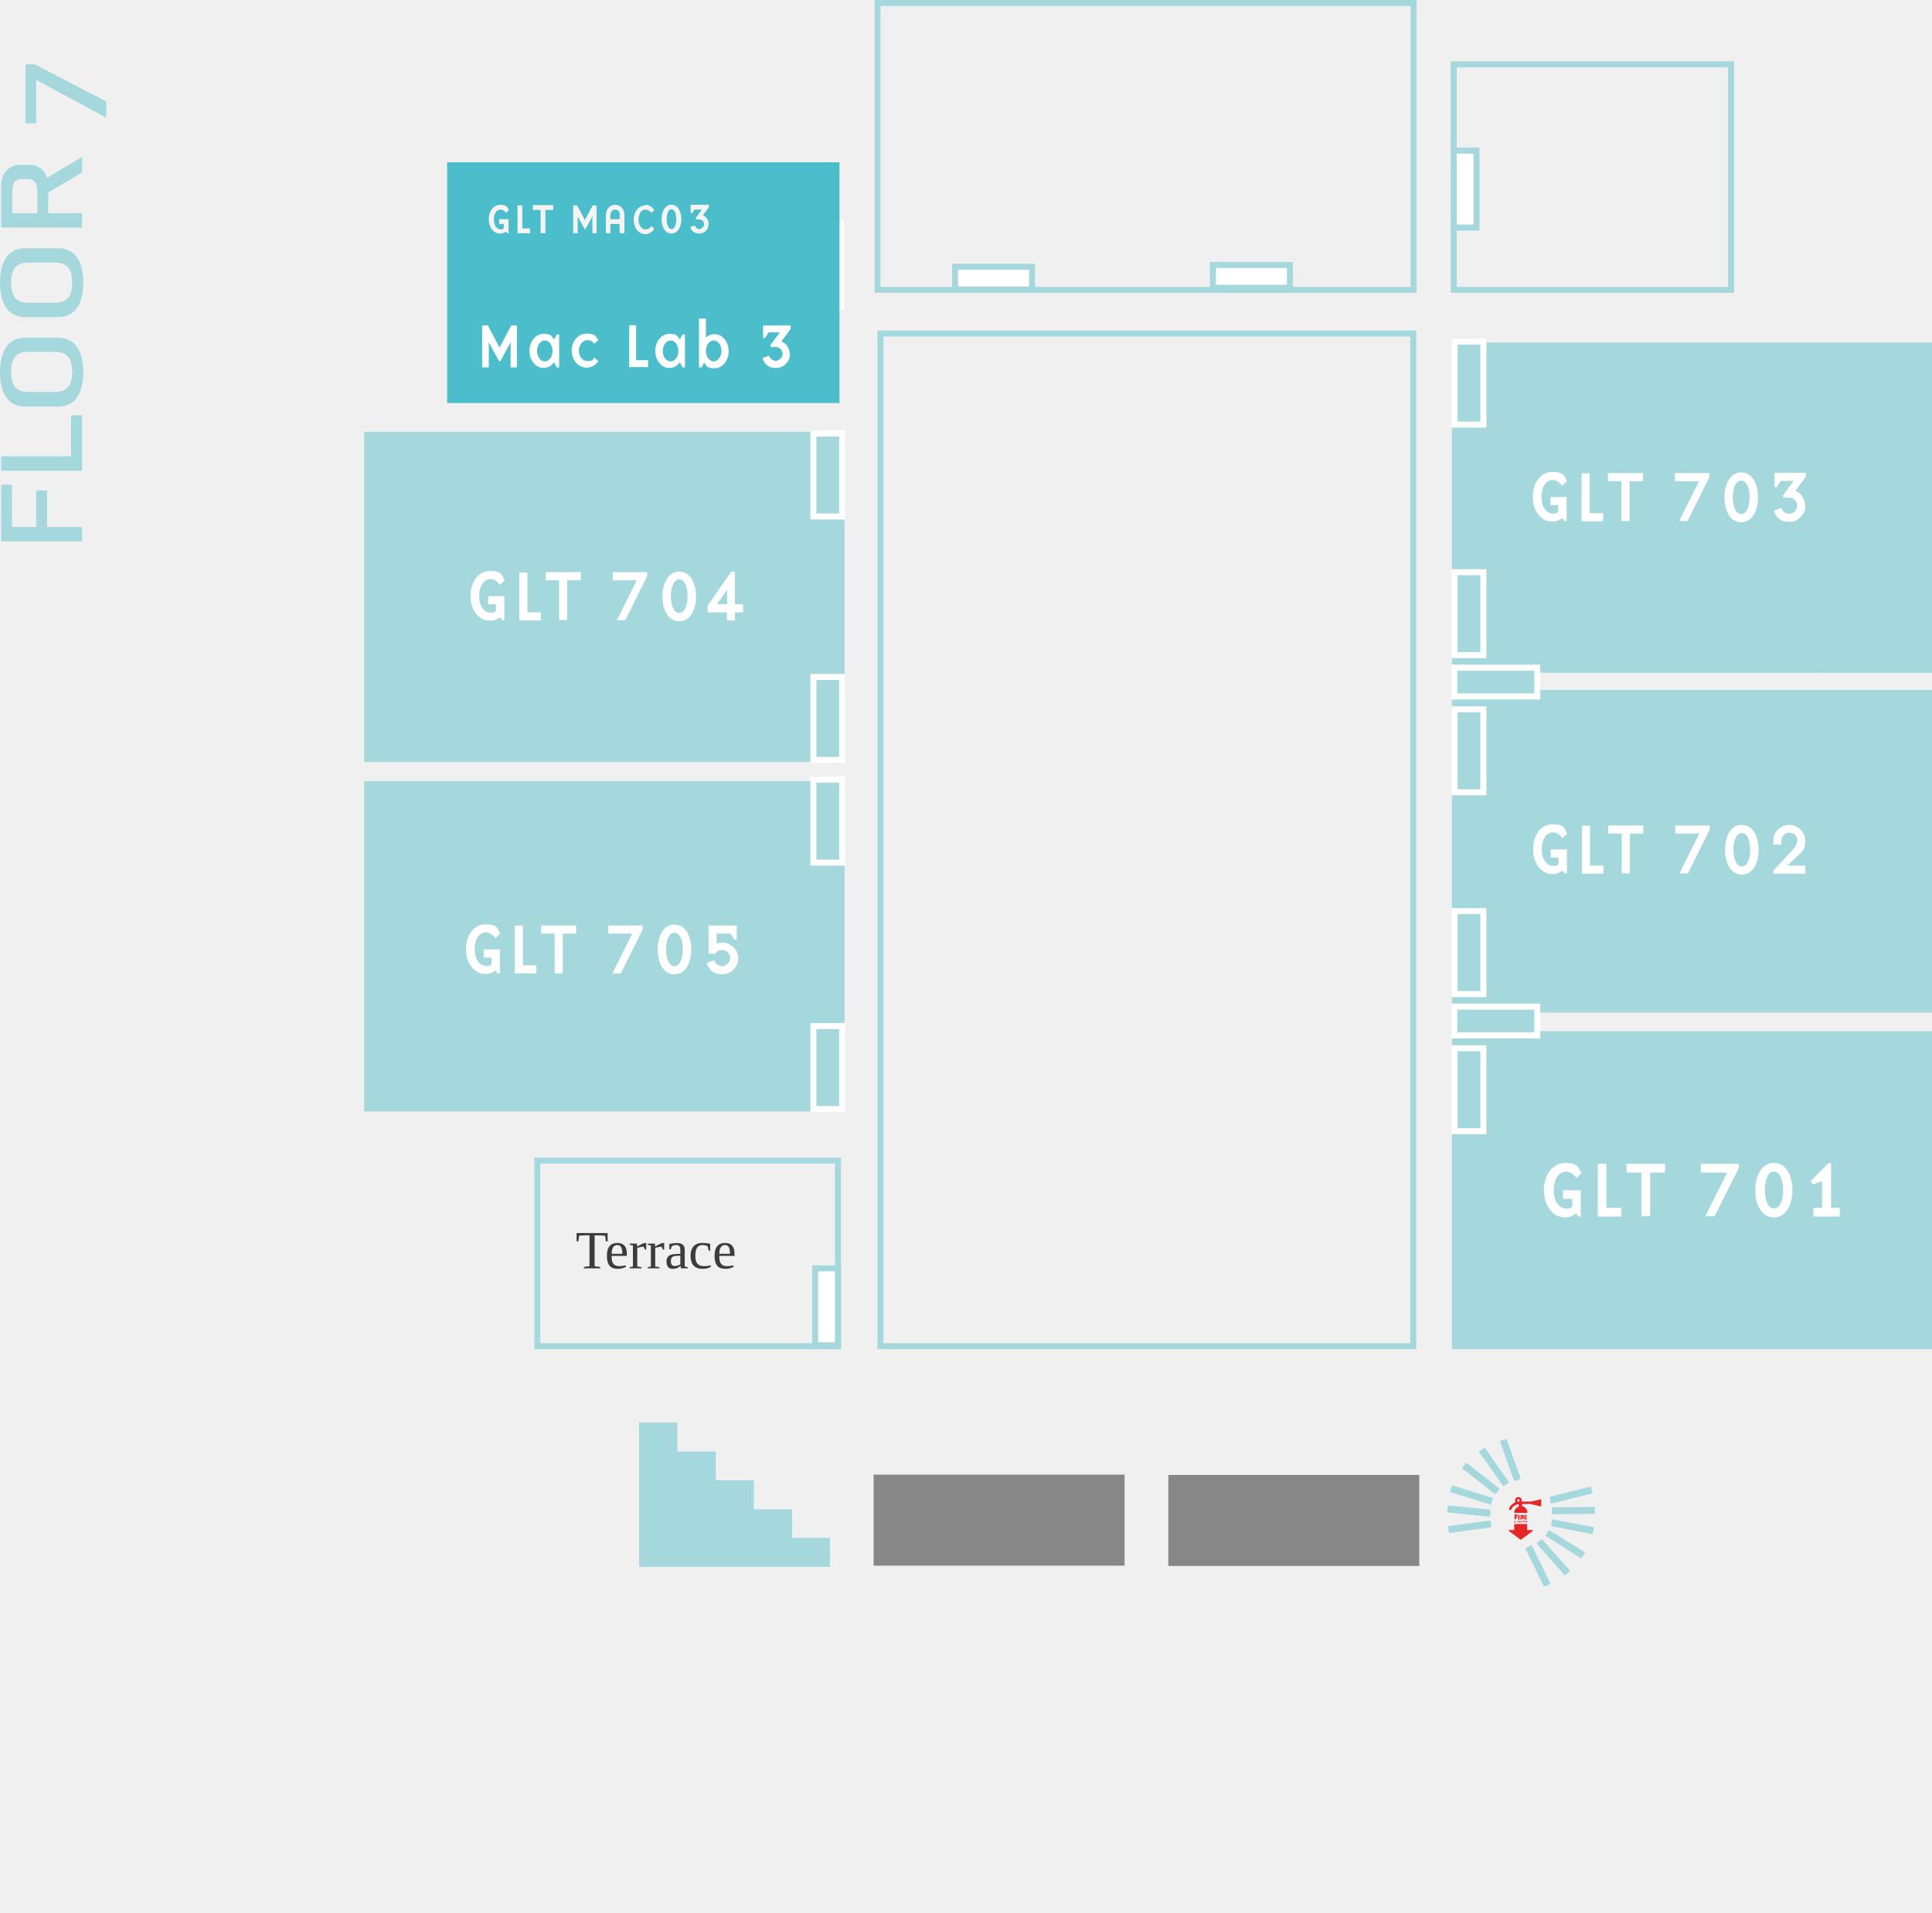
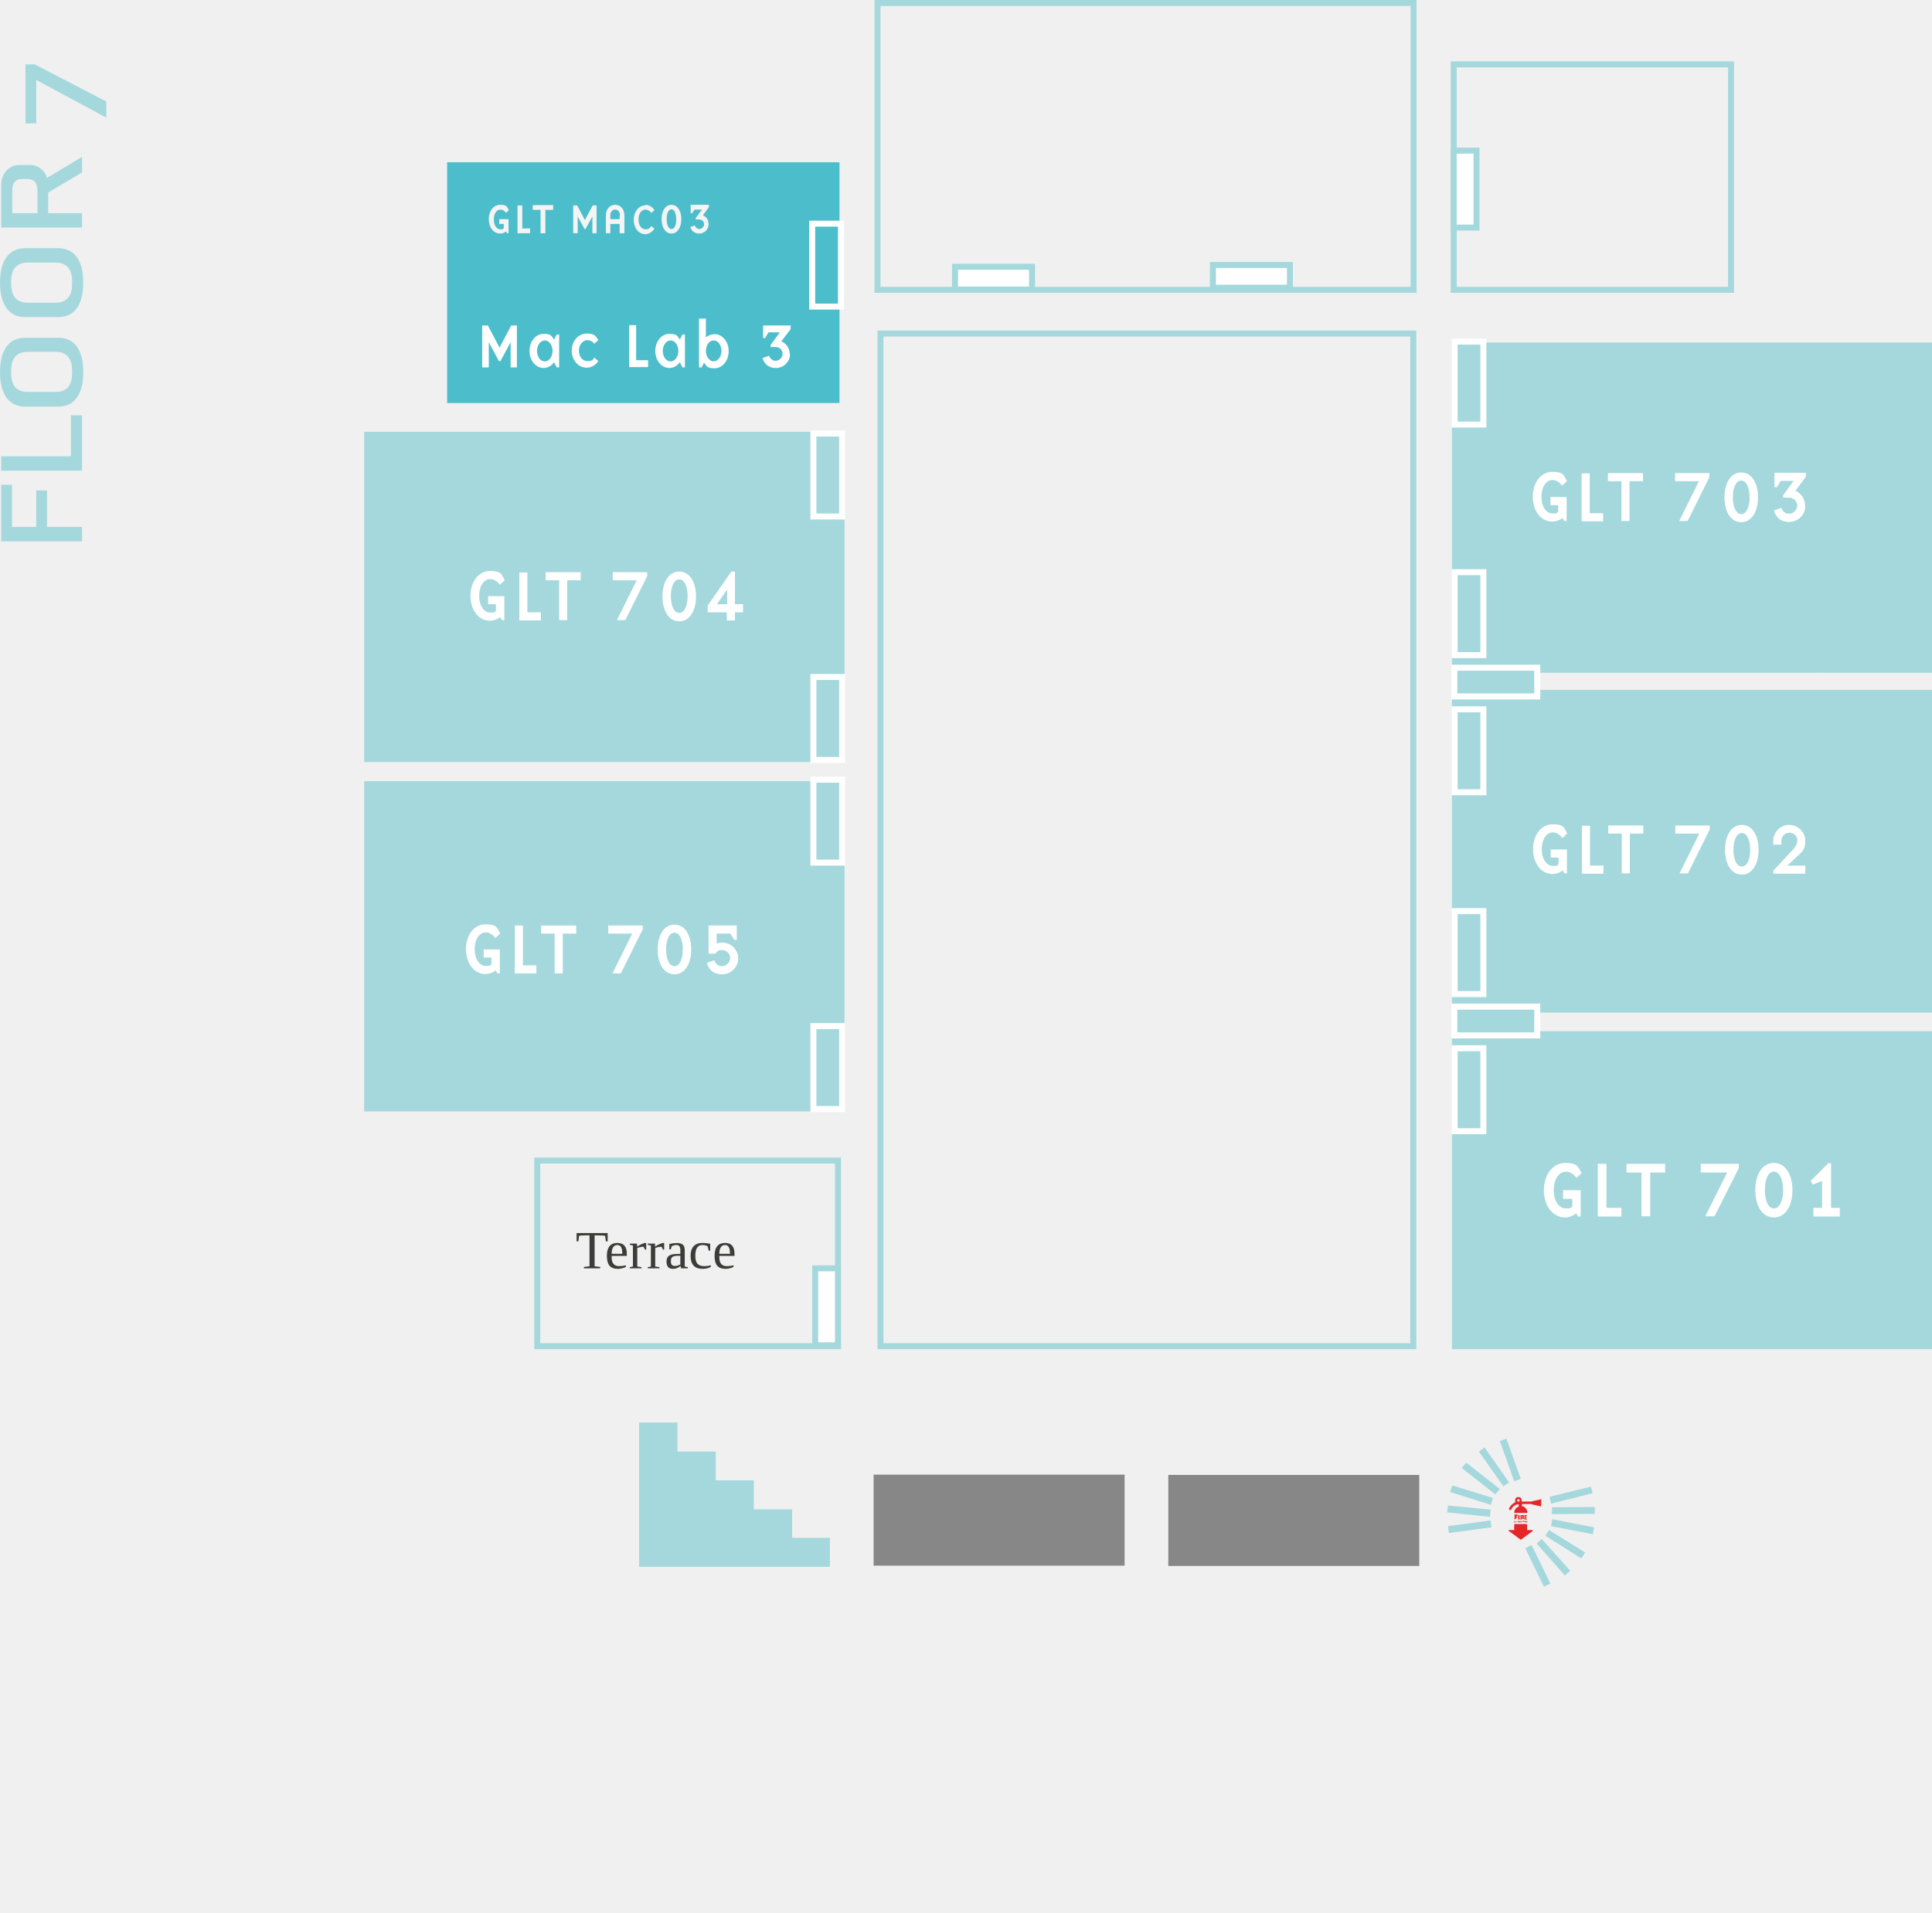
<svg xmlns="http://www.w3.org/2000/svg" id="katman_1" data-name="katman 1" viewBox="0 0 645.1 638.8">
  <defs>
    <style>
      .cls-1 {
        fill: #4cbdcb;
      }

      .cls-2 {
        font-size: 22.5px;
      }

      .cls-2, .cls-3, .cls-4 {
        fill: #fff;
      }

      .cls-5 {
        fill: #f4f4f4;
      }

      .cls-6 {
        fill: #e52629;
      }

      .cls-7, .cls-8 {
        fill: none;
      }

      .cls-7, .cls-8, .cls-4 {
        stroke: #a5d8dc;
        stroke-miterlimit: 10;
      }

      .cls-7, .cls-4 {
        stroke-width: 2px;
      }

      .cls-8 {
        stroke-width: 2px;
      }

      .cls-9 {
        fill: #878787;
      }

      .cls-10 {
        fill: #a5d8dc;
      }

      .cls-11 {
        fill: #3c3c3b;
        font-size: 18px;
      }
    </style>
  </defs>
  <path class="cls-10" d="M470.9,112.4v336.2h-175.9V112.4h175.9M472.9,110.4h-179.9v340.2h179.9V110.4h0Z" />
  <g>
    <path class="cls-10" d="M27.4,180.8H.4v-18.9h3.6v14.1h8.1v-12.2h3.6v12.2h11.7v4.8Z" />
    <path class="cls-10" d="M27.4,157.2H.4v-4.8h23.3v-13.7h3.7v18.5Z" />
    <path class="cls-10" d="M8.4,112.8h11c6.3,0,8.4,5.3,8.4,11.5s-2.1,11.5-8.4,11.5h-11c-6.3,0-8.4-5.4-8.4-11.5s2.1-11.5,8.4-11.5ZM9.4,130.9h9c4.5,0,5.7-2.8,5.7-6.7s-1.2-6.7-5.7-6.7h-9c-4.5,0-5.7,2.8-5.7,6.7s1.2,6.7,5.7,6.7Z" />
    <path class="cls-10" d="M8.4,82.9h11c6.3,0,8.4,5.3,8.4,11.5s-2.1,11.5-8.4,11.5h-11c-6.3,0-8.4-5.4-8.4-11.5s2.1-11.5,8.4-11.5ZM9.4,101.1h9c4.5,0,5.7-2.8,5.7-6.7s-1.2-6.7-5.7-6.7h-9c-4.5,0-5.7,2.8-5.7,6.7s1.2,6.7,5.7,6.7Z" />
    <path class="cls-10" d="M27.4,57.6l-11.3,6.7v6.9h11.3v4.8H.4v-14.2c0-3.9,2.7-6.7,6-6.7h3.7c2.6,0,4.8,1.7,5.6,4.3l11.7-7v5.2ZM7.4,59.8c-2.2,0-3.3,1.1-3.3,4.1v7.3h8.4v-7.3c0-2.9-1.1-4.1-3.3-4.1h-1.8Z" />
    <path class="cls-10" d="M35.5,39.3l-23.4-12.6v14.5h-3.6v-19.7h3.1l23.9,12.4v5.4Z" />
  </g>
  <rect class="cls-7" x="485.4" y="21.5" width="92.6" height="75.3" />
  <rect class="cls-8" x="293" y="1" width="179" height="95.8" />
  <text class="cls-2" transform="translate(499.6 224.5)">
    <tspan x="0" y="0">GLT ANIM.</tspan>
  </text>
  <g id="glt701">
    <rect class="cls-10" x="484.8" y="344.4" width="160.4" height="106.2" />
    <g>
      <path class="cls-3" d="M524.9,400.4h-3v-2.9h5.9v8.8h-.9l-.6-1.1c-1.1.9-2.4,1.4-3.7,1.4-4.3,0-7.1-4.1-7.1-9.1s2.9-9.1,7.1-9.1,4.3,1.3,5.5,3.4l-1.7,1.6c-1.1-1.4-2.3-2.1-3.5-2.1-2.2,0-4.1,2.3-4.1,6.2s1.9,6.1,4.1,6.1,1.4-.2,2.1-.7v-2.5Z" />
      <path class="cls-3" d="M536.4,403.4h5v2.9h-7.9v-17.6h2.9v14.6Z" />
      <path class="cls-3" d="M543.1,391.6v-2.9h12.9v2.9h-5v14.6h-2.9v-14.6h-5Z" />
      <path class="cls-3" d="M567.9,391.6v-2.9h12.7v1.4l-8.1,16.1h-3.1l7.3-14.6h-8.8Z" />
      <path class="cls-3" d="M592.3,388.4c4,0,6.2,4.1,6.2,9.1s-2.2,9.1-6.2,9.1-6.2-4.1-6.2-9.1,2.2-9.1,6.2-9.1ZM592.3,403.6c2,0,3.1-2.8,3.1-6.1s-1.1-6.2-3.1-6.2-3,2.8-3,6.2,1.1,6.1,3,6.1Z" />
      <path class="cls-3" d="M608.5,394.4l-3.2,1.2-.7-1.2,5.9-5.9h.9v14.9h2.9v2.9h-8.8v-2.9h2.9v-9Z" />
    </g>
  </g>
  <g id="glt702">
    <rect class="cls-10" x="484.8" y="230.4" width="160.4" height="107.8" />
  </g>
  <g id="glt703">
    <rect class="cls-10" x="484.8" y="114.4" width="160.4" height="110.3" />
  </g>
  <g>
    <path class="cls-3" d="M520.4,168.7h-2.7v-2.7h5.4v8h-.8l-.6-1c-1,.8-2.2,1.2-3.4,1.2-3.9,0-6.5-3.7-6.5-8.3s2.6-8.3,6.5-8.3,3.9,1.2,4.9,3.1l-1.6,1.5c-1-1.3-2.1-1.9-3.2-1.9-2,0-3.7,2.1-3.7,5.6s1.7,5.6,3.7,5.6,1.3-.2,1.9-.6v-2.3Z" />
    <path class="cls-3" d="M530.8,171.4h4.5v2.7h-7.2v-16h2.7v13.3Z" />
    <path class="cls-3" d="M536.9,160.7v-2.7h11.7v2.7h-4.5v13.3h-2.7v-13.3h-4.5Z" />
    <path class="cls-3" d="M559.3,160.7v-2.7h11.5v1.3l-7.3,14.7h-2.8l6.6-13.3h-7.9Z" />
    <path class="cls-3" d="M581.4,157.8c3.6,0,5.6,3.7,5.6,8.3s-2,8.3-5.6,8.3-5.6-3.7-5.6-8.3,2-8.3,5.6-8.3ZM581.4,171.7c1.8,0,2.8-2.5,2.8-5.6s-1-5.6-2.8-5.6-2.8,2.5-2.8,5.6,1,5.6,2.8,5.6Z" />
    <path class="cls-3" d="M602.8,169c0,2.9-2.4,5.3-5.4,5.3s-4.4-1.6-5.1-3.8l2.5-.9c.3,1.1,1.3,2,2.6,2s2.7-1.2,2.7-2.7-1.2-2.7-2.7-2.7h-2v-.8l3.5-4.8h-4.3l-1.3,2.1h-.8v-4.8h10.5v1.3l-3.5,4.7c1.8.8,3.2,2.6,3.2,4.9Z" />
  </g>
  <g>
    <path class="cls-3" d="M520.5,286.4h-2.7v-2.7h5.4v8h-.8l-.6-1c-1,.8-2.2,1.2-3.4,1.2-3.9,0-6.5-3.7-6.5-8.3s2.6-8.3,6.5-8.3,3.9,1.2,4.9,3.1l-1.6,1.5c-1-1.3-2.1-1.9-3.2-1.9-2,0-3.7,2.1-3.7,5.6s1.7,5.6,3.7,5.6,1.3-.2,1.9-.6v-2.3Z" />
    <path class="cls-3" d="M530.9,289.1h4.5v2.7h-7.2v-16h2.7v13.3Z" />
    <path class="cls-3" d="M537,278.4v-2.7h11.7v2.7h-4.5v13.3h-2.7v-13.3h-4.5Z" />
    <path class="cls-3" d="M559.4,278.4v-2.7h11.5v1.3l-7.3,14.7h-2.8l6.6-13.3h-7.9Z" />
    <path class="cls-3" d="M581.6,275.5c3.6,0,5.6,3.7,5.6,8.3s-2,8.3-5.6,8.3-5.6-3.7-5.6-8.3,2-8.3,5.6-8.3ZM581.6,289.4c1.8,0,2.8-2.5,2.8-5.6s-1-5.6-2.8-5.6-2.8,2.5-2.8,5.6,1,5.6,2.8,5.6Z" />
    <path class="cls-3" d="M600.2,280.8c0-1.5-1.2-2.7-2.7-2.7s-2.7,1.2-2.7,2.7v1.3h-2.7v-1.3c0-2.9,2.4-5.3,5.3-5.3s5.4,2.4,5.4,5.3-1,3.6-2.5,5l-3.5,3.3h6v2.7h-10.7v-1l5.7-6.1c.9-.9,2.3-2.4,2.3-3.9Z" />
  </g>
  <g>
    <rect class="cls-10" x="485.6" y="191.1" width="9.6" height="27.7" />
    <path class="cls-3" d="M494.3,192.1v25.7h-7.6v-25.7h7.6M496.3,190.1h-11.6v29.7h11.6v-29.7h0Z" />
  </g>
  <g id="gltmac03">
+     <g id="maclab3">
+       <rect class="cls-1" x="149.3" y="54.2" width="131" height="80.4" />
+     </g>
    <g>
      <rect class="cls-1" x="271.2" y="74.7" width="9.6" height="27.7" />
      <path class="cls-3" d="M279.8,75.7v25.7h-7.6v-25.7h7.6M281.8,73.7h-11.6v29.7h11.6v-29.7h0Z" />
-     </g>
-     <g id="maclab3">
-       <rect class="cls-1" x="149.3" y="54.2" width="131" height="80.4" />
    </g>
    <g>
      <path class="cls-5" d="M168.3,74.8h-1.6v-1.6h3.1v4.7h-.5l-.3-.6c-.6.5-1.3.7-2,.7-2.3,0-3.8-2.2-3.8-4.8s1.5-4.8,3.8-4.8,2.3.7,2.9,1.8l-.9.9c-.6-.8-1.2-1.1-1.9-1.1-1.2,0-2.2,1.2-2.2,3.3s1,3.3,2.2,3.3.7-.1,1.1-.4v-1.3Z" />
      <path class="cls-5" d="M174.4,76.3h2.6v1.6h-4.2v-9.3h1.6v7.8Z" />
      <path class="cls-5" d="M177.9,70.1v-1.6h6.8v1.6h-2.6v7.8h-1.6v-7.8h-2.6Z" />
      <path class="cls-5" d="M197.8,77.9v-5.6l-2.3,4.2h-.3l-2.3-4.2v5.6h-1.5v-9.3h1.3l2.6,4.9,2.6-4.9h1.3v9.3h-1.5Z" />
      <path class="cls-5" d="M203.9,77.9h-1.6v-5.9c0-2.3,1.4-3.6,3.1-3.6s3.1,1.3,3.1,3.6v5.9h-1.6v-3.1h-3.1v3.1ZM207,72c0-1.4-.7-2-1.6-2s-1.6.7-1.6,2v1.2h3.1v-1.2Z" />
      <path class="cls-5" d="M215.5,68.4c1.1,0,2.4.7,3,1.8l-1,.9c-.6-.8-1.3-1.1-2-1.1-1.2,0-2.3,1.2-2.3,3.3s1.1,3.3,2.3,3.3,1.3-.3,2-1.1l1,.9c-.7,1.1-1.9,1.8-3,1.8-2.4,0-3.9-2.2-3.9-4.8s1.6-4.8,3.9-4.8Z" />
      <path class="cls-5" d="M224.2,68.4c2.1,0,3.3,2.2,3.3,4.8s-1.2,4.8-3.3,4.8-3.3-2.2-3.3-4.8,1.2-4.8,3.3-4.8ZM224.2,76.5c1.1,0,1.6-1.5,1.6-3.3s-.6-3.3-1.6-3.3-1.6,1.5-1.6,3.3.6,3.3,1.6,3.3Z" />
      <path class="cls-5" d="M236.6,74.9c0,1.7-1.4,3.1-3.1,3.1s-2.6-.9-3-2.2l1.5-.5c.2.6.8,1.2,1.5,1.2s1.6-.7,1.6-1.6-.7-1.6-1.6-1.6h-1.2v-.5l2.1-2.8h-2.5l-.8,1.2h-.5v-2.8h6.1v.8l-2,2.7c1.1.5,1.9,1.5,1.9,2.9Z" />
    </g>
    <g>
      <path class="cls-3" d="M170.5,122.7v-8.4l-3.4,6.3h-.5l-3.4-6.3v8.4h-2.2v-14h1.9l3.9,7.4,3.9-7.4h1.9v14h-2.2Z" />
      <path class="cls-3" d="M185.9,122.7l-.9-1.7c-.9,1.2-2.1,1.9-3.5,1.9-2.6,0-4.7-2.5-4.7-5.7,0-3.2,2.1-5.7,4.7-5.7s2.6.7,3.5,1.9l.9-1.7h.8v11h-.8ZM181.9,113.7c-1.4,0-2.6,1.6-2.6,3.5s1.1,3.5,2.6,3.5,2.6-1.6,2.6-3.5-1.1-3.5-2.6-3.5Z" />
      <path class="cls-3" d="M198.4,114.8c-.5-.8-1.5-1.2-2.3-1.2-1.5,0-2.8,1.5-2.8,3.5s1.2,3.5,2.8,3.5,1.9-.3,2.3-1.2l1.4,1.2c-.9,1.3-2.3,2.2-3.9,2.2-2.8,0-5-2.5-5-5.7s2.2-5.7,5-5.7,3,.9,3.9,2.2l-1.4,1.2Z" />
      <path class="cls-3" d="M212.4,120.3h4v2.3h-6.3v-14h2.3v11.7Z" />
      <path class="cls-3" d="M227.9,122.7l-.9-1.7c-.9,1.2-2.1,1.9-3.5,1.9-2.6,0-4.7-2.5-4.7-5.7,0-3.2,2.1-5.7,4.7-5.7s2.6.7,3.5,1.9l.9-1.7h.8v11h-.8ZM223.9,113.7c-1.4,0-2.6,1.6-2.6,3.5s1.1,3.5,2.6,3.5,2.6-1.6,2.6-3.5-1.1-3.5-2.6-3.5Z" />
      <path class="cls-3" d="M234.2,122.7h-.8v-16.3h2.3v6.3c.8-.7,1.8-1.1,2.9-1.1,2.6,0,4.7,2.5,4.7,5.7s-2.1,5.7-4.7,5.7-2.6-.7-3.5-1.9l-.9,1.7ZM235.7,117.2c0,1.9,1.2,3.5,2.6,3.5s2.6-1.6,2.6-3.5-1.1-3.5-2.6-3.5-2.6,1.6-2.6,3.5Z" />
      <path class="cls-3" d="M263.8,118.2c0,2.6-2.1,4.7-4.7,4.7s-3.9-1.4-4.5-3.3l2.2-.8c.3.9,1.1,1.7,2.2,1.7s2.3-1,2.3-2.3-1-2.3-2.3-2.3h-1.7v-.7l3.1-4.2h-3.8l-1.1,1.9h-.7v-4.2h9.2v1.2l-3.1,4.1c1.6.7,2.8,2.3,2.8,4.3Z" />
    </g>
  </g>
  <g>
    <rect class="cls-9" x="291.7" y="492.5" width="83.8" height="30.4" />
    <rect class="cls-9" x="390.1" y="492.6" width="83.8" height="30.4" />
    <g>
      <polygon class="cls-10" points="483.5 509.7 483.8 512 498 510.1 497.7 507.8 483.5 509.7" />
      <polygon class="cls-10" points="497.7 504.2 483.5 502.8 483.2 505.1 497.5 506.6 497.7 504.2" />
      <polygon class="cls-10" points="484.2 498.3 497.8 502.6 498.5 500.3 484.9 496.1 484.2 498.3" />
      <polygon class="cls-10" points="488.1 490.3 499.3 499.1 500.8 497.3 489.6 488.5 488.1 490.3" />
      <polygon class="cls-10" points="493.8 484.8 502 496.4 503.9 495.1 495.7 483.4 493.8 484.8" />
      <polygon class="cls-10" points="500.8 481.3 505.6 494.7 507.8 493.9 503 480.5 500.8 481.3" />
      <polygon class="cls-10" points="531.8 498.7 531.2 496.5 517.4 499.9 517.9 502.2 531.8 498.7" />
      <polygon class="cls-10" points="518.2 503.4 518.2 505.7 532.5 505.6 532.5 503.3 518.2 503.4" />
      <polygon class="cls-10" points="517.9 509.7 531.8 512.4 532.3 510.1 518.3 507.4 517.9 509.7" />
      <polygon class="cls-10" points="516 512.9 528 520.5 529.3 518.5 517.2 511 516 512.9" />
      <polygon class="cls-10" points="513.1 515.5 522.5 526.2 524.3 524.6 514.8 514 513.1 515.5" />
      <polygon class="cls-10" points="509.3 517.1 515.5 529.9 517.7 528.9 511.4 516 509.3 517.1" />
    </g>
    <g>
      <path class="cls-6" d="M506.7,505.9v.4s-.5,0-.5,0v.2s.4,0,.4,0v.4s-.4,0-.4,0v.5s-.5,0-.5,0v-1.6s1,0,1,0Z" />
      <path class="cls-6" d="M507.4,506v1.5s-.5,0-.5,0v-1.5s.5,0,.5,0Z" />
      <path class="cls-6" d="M508.2,507h0s0,.5,0,.5h-.5s0-1.5,0-1.5h.7s.4,0,.4,0v.8s-.1,0-.1,0l.3.4-.4.2-.3-.5ZM508,506.7h.3s0-.3,0-.3h-.3s0,.3,0,.3Z" />
      <path class="cls-6" d="M510,507.5h-1s0-1.5,0-1.5h0c0,0,.8,0,.8,0v.4s-.5,0-.5,0v.2s.4,0,.4,0v.4s-.4,0-.4,0v.2s.5,0,.5,0v.4Z" />
      <path class="cls-6" d="M505.9,508.4h-.3s0-.4,0-.4h0s.3,0,.3,0h0c0,.1-.1.1-.1.1h0c0,0,.1,0,.1,0h0c0,.1-.1.1-.1.1h0c0,0,.2,0,.2,0h0Z" />
      <path class="cls-6" d="M506.1,508.3h0s0,.2,0,.2h-.2s0-.2,0-.2h0s0,0,0,0v-.2s.1,0,.1,0h0c0,.1,0,.2,0,.2h0s0-.1,0-.1h.1s0,.2,0,.2h0s0,0,0,0v.2s-.1,0-.1,0h0c0-.1,0-.2,0-.2Z" />
      <path class="cls-6" d="M506.7,508.1h-.1s0,.3,0,.3h-.1s0-.3,0-.3h-.1s0-.1,0-.1h.4s0,.1,0,.1Z" />
      <path class="cls-6" d="M506.9,507.9v.5s-.1,0-.1,0v-.5s.1,0,.1,0Z" />
      <path class="cls-6" d="M507.3,508.4h-.1s0-.1,0-.1h-.1c0-.1,0,.1,0,.1h-.1s0-.4,0-.4h.1s.1.1.1.1h0c0-.1.1-.2.1-.2v.5Z" />
      <path class="cls-6" d="M507.5,508h.3s0,.1,0,.1h-.2v.2h0s0-.1,0-.1h.1s0,.3,0,.3h-.3s0-.4,0-.4h0Z" />
      <path class="cls-6" d="M508.2,508v.4s0,0,0,0h-.3s0,0,0,0v-.4s.1,0,.1,0v.3s0,0,0,0v-.3s.1,0,.1,0Z" />
      <path class="cls-6" d="M508.4,507.9v.5s-.1,0-.1,0v-.5s.1,0,.1,0Z" />
      <path class="cls-6" d="M508.8,507.9h0c0,.1-.1.1-.1.1h0s.2.1.2.1v.2s-.3,0-.3,0v-.2s.2,0,.2,0h0s-.2-.1-.2-.1v-.2s.1,0,.1,0h.2Z" />
      <path class="cls-6" d="M509.1,508.2h0s0,.2,0,.2h-.1v-.5s.1,0,.1,0v.2s0,0,0,0v-.2s.1,0,.1,0v.5s-.1,0-.1,0v-.2Z" />
      <path class="cls-6" d="M509.6,508.4h-.3s0-.4,0-.4h0s.3,0,.3,0h0c0,.1-.1.1-.1.1h0c0,0,.1,0,.1,0h0c0,.1-.1.1-.1.1h0c0,0,.2,0,.2,0h0Z" />
      <path class="cls-6" d="M509.8,508.3h0s0,.2,0,.2h-.1s0-.5,0-.5h.2s.1,0,.1,0v.3s0,0,0,0h0c0,.1-.1.2-.1.2v-.2ZM509.8,508.2h0s0-.1,0-.1h0s0,.1,0,.1Z" />
    </g>
    <path class="cls-6" d="M503.8,511.3l3.9,2.9c0,0,.1,0,.2,0l3.9-2.9c0,0,0-.1,0-.2,0,0,0-.1-.2-.1h-1.7v-1.8c0,0,0-.2-.2-.2h-3.9c0,0-.2,0-.2.2v1.8h-1.7c0,0-.1,0-.2.1,0,0,0,.1,0,.2Z" />
    <path class="cls-6" d="M514.8,500.7s0,0-.1,0,0,0,0,0l-3.1.7c0,0,0,0-.1,0,0,0,0,0,0,.1h-3.4c0-.1,0-.3,0-.4,0-.3-.1-.6-.3-.8-.2-.2-.5-.3-.8-.3s-.6.1-.8.3c-.2.2-.3.5-.3.8s0,.4.2.6c-.3,0-.5.2-.8.4-.2.2-.4.3-.6.5-.2.2-.3.3-.4.5-.1.2-.2.3-.3.4,0,0,0,.1-.1.2,0,.1,0,.2,0,.3,0,.1.1.2.2.3,0,0,.1,0,.2,0,.2,0,.3,0,.4-.2,0,0,0,0,0-.2,0,0,.1-.2.3-.4.1-.2.3-.3.5-.5.2-.1.4-.3.6-.4.3-.1.5-.2.8-.2h.2v.8c-.5.1-.8.4-1.1.8-.3.4-.4.8-.4,1.3h0c0,0,4.4,0,4.4,0h0c0-.6-.2-1.1-.5-1.5-.3-.4-.8-.7-1.3-.8v-.7h3.1c0,0,0,0,0,.1,0,0,0,0,.1,0l3.1.7s0,0,0,0c0,0,.1,0,.1,0,0,0,0,0,0-.2v-2.2c0,0,0-.1,0-.2ZM507.3,501.4c0,0-.2.1-.3.1s-.2,0-.3-.1c0,0-.1-.2-.1-.3s0-.2.1-.3c0,0,.2-.1.3-.1s.2,0,.3.1c0,0,.1.2.1.3s0,.2-.1.3Z" />
    <polygon class="cls-10" points="264.5 513.6 264.5 504.1 251.7 504.1 251.7 494.4 239 494.4 239 484.8 226.2 484.8 226.2 475.1 213.4 475.1 213.4 484.8 213.4 523.3 239 523.3 251.7 523.3 264.3 523.3 277.1 523.3 277.1 513.6 264.5 513.6" />
  </g>
  <path class="cls-10" d="M278.8,388.6v60h-98.4v-60h98.4M280.8,386.6h-102.4v64h102.4v-64h0Z" />
  <text class="cls-11" transform="translate(192.2 423.6)">
    <tspan x="0" y="0">Terrace</tspan>
  </text>
  <rect class="cls-4" x="485.4" y="50.3" width="7.6" height="25.7" />
  <rect class="cls-4" x="413.9" y="79.5" width="7.6" height="25.7" transform="translate(510.2 -325.4) rotate(90)" />
  <rect class="cls-4" x="327.9" y="80.1" width="7.6" height="25.7" transform="translate(424.7 -238.8) rotate(90)" />
  <rect class="cls-4" x="272.2" y="423.6" width="7.6" height="25.7" transform="translate(552 872.9) rotate(180)" />
  <g>
    <rect class="cls-10" x="485.6" y="223" width="27.7" height="9.6" />
    <path class="cls-3" d="M512.3,224v7.6h-25.7v-7.6h25.7M514.3,222h-29.7v11.6h29.7v-11.6h0Z" />
  </g>
  <g>
    <rect class="cls-10" x="485.6" y="236.9" width="9.6" height="27.7" />
    <path class="cls-3" d="M494.3,237.9v25.7h-7.6v-25.7h7.6M496.3,235.9h-11.6v29.7h11.6v-29.7h0Z" />
  </g>
  <g>
    <rect class="cls-10" x="485.6" y="304.3" width="9.6" height="27.7" />
    <path class="cls-3" d="M494.3,305.3v25.7h-7.6v-25.7h7.6M496.3,303.3h-11.6v29.7h11.6v-29.7h0Z" />
  </g>
  <g>
    <rect class="cls-10" x="485.6" y="336.2" width="27.7" height="9.6" />
    <path class="cls-3" d="M512.3,337.2v7.6h-25.7v-7.6h25.7M514.3,335.2h-29.7v11.6h29.7v-11.6h0Z" />
  </g>
  <g>
    <rect class="cls-10" x="485.6" y="350.1" width="9.6" height="27.7" />
    <path class="cls-3" d="M494.3,351.1v25.7h-7.6v-25.7h7.6M496.3,349.1h-11.6v29.7h11.6v-29.7h0Z" />
  </g>
  <g>
    <rect class="cls-10" x="485.6" y="114.1" width="9.6" height="27.7" />
    <path class="cls-3" d="M494.3,115.1v25.7h-7.6v-25.7h7.6M496.3,113.1h-11.6v29.7h11.6v-29.7h0Z" />
  </g>
  <g>
    <rect class="cls-10" x="271.2" y="168.6" width="9.6" height="27.7" />
    <path class="cls-3" d="M279.8,169.6v25.7h-7.6v-25.7h7.6M281.8,167.6h-11.6v29.7h11.6v-29.7h0Z" />
  </g>
  <g>
    <g id="glt703-2" data-name="glt703">
      <rect class="cls-10" x="121.6" y="144.2" width="160.4" height="110.3" />
    </g>
    <g>
      <path class="cls-3" d="M165.7,201.8h-2.7v-2.7h5.4v8h-.8l-.6-1c-1,.8-2.2,1.2-3.4,1.2-3.9,0-6.5-3.7-6.5-8.3s2.6-8.3,6.5-8.3,3.9,1.2,4.9,3.1l-1.6,1.5c-1-1.3-2.1-1.9-3.2-1.9-2,0-3.7,2.1-3.7,5.6s1.7,5.6,3.7,5.6,1.3-.2,1.9-.6v-2.3Z" />
      <path class="cls-3" d="M176.1,204.5h4.5v2.7h-7.2v-16h2.7v13.3Z" />
      <path class="cls-3" d="M182.2,193.8v-2.7h11.7v2.7h-4.5v13.3h-2.7v-13.3h-4.5Z" />
      <path class="cls-3" d="M204.6,193.8v-2.7h11.5v1.3l-7.3,14.7h-2.8l6.6-13.3h-7.9Z" />
      <path class="cls-3" d="M226.8,190.9c3.6,0,5.6,3.7,5.6,8.3s-2,8.3-5.6,8.3-5.6-3.7-5.6-8.3,2-8.3,5.6-8.3ZM226.8,204.7c1.8,0,2.8-2.5,2.8-5.6s-1-5.6-2.8-5.6-2.8,2.5-2.8,5.6,1,5.6,2.8,5.6Z" />
      <path class="cls-3" d="M236.4,202.1l7.8-11.2h1.2v10.9h2.7v2.7h-2.7v2.7h-2.7v-2.7h-6.4v-2.4ZM242.8,201.8v-4.9l-3.4,4.9h3.4Z" />
    </g>
  </g>
  <g>
    <g id="glt703-3" data-name="glt703">
      <rect class="cls-10" x="121.6" y="260.9" width="160.4" height="110.3" />
    </g>
    <g>
      <path class="cls-3" d="M164.2,319.8h-2.7v-2.7h5.4v8h-.8l-.6-1c-1,.8-2.2,1.2-3.4,1.2-3.9,0-6.5-3.7-6.5-8.3s2.6-8.3,6.5-8.3,3.9,1.2,4.9,3.1l-1.6,1.5c-1-1.3-2.1-1.9-3.2-1.9-2,0-3.7,2.1-3.7,5.6s1.7,5.6,3.7,5.6,1.3-.2,1.9-.6v-2.3Z" />
      <path class="cls-3" d="M174.6,322.4h4.5v2.7h-7.2v-16h2.7v13.3Z" />
      <path class="cls-3" d="M180.7,311.8v-2.7h11.7v2.7h-4.5v13.3h-2.7v-13.3h-4.5Z" />
      <path class="cls-3" d="M203.1,311.8v-2.7h11.5v1.3l-7.3,14.7h-2.8l6.6-13.3h-7.9Z" />
      <path class="cls-3" d="M225.2,308.8c3.6,0,5.6,3.7,5.6,8.3s-2,8.3-5.6,8.3-5.6-3.7-5.6-8.3,2-8.3,5.6-8.3ZM225.2,322.7c1.8,0,2.8-2.5,2.8-5.6s-1-5.6-2.8-5.6-2.8,2.5-2.8,5.6,1,5.6,2.8,5.6Z" />
      <path class="cls-3" d="M236.7,309.1h9.3v4.8h-.8l-1.3-2.1h-4.6v3.3c.6-.2,1.2-.3,1.8-.3,3,0,5.4,2.4,5.4,5.3s-2.4,5.3-5.4,5.3-4.4-1.6-5.1-3.8l2.5-.9c.3,1.1,1.3,2,2.6,2s2.7-1.2,2.7-2.7-1.2-2.7-2.7-2.7-1.7.5-2.2,1.2h-2.3v-9.5Z" />
    </g>
  </g>
  <g>
    <rect class="cls-10" x="271.6" y="144.8" width="9.6" height="27.7" />
    <path class="cls-3" d="M280.2,145.8v25.7h-7.6v-25.7h7.6M282.2,143.8h-11.6v29.7h11.6v-29.7h0Z" />
  </g>
  <g>
    <rect class="cls-10" x="271.6" y="226.1" width="9.6" height="27.7" />
    <path class="cls-3" d="M280.2,227.1v25.7h-7.6v-25.7h7.6M282.2,225.1h-11.6v29.7h11.6v-29.7h0Z" />
  </g>
  <g>
    <rect class="cls-10" x="271.6" y="260.4" width="9.6" height="27.7" />
    <path class="cls-3" d="M280.2,261.4v25.7h-7.6v-25.7h7.6M282.2,259.4h-11.6v29.7h11.6v-29.7h0Z" />
  </g>
  <g>
    <rect class="cls-10" x="271.6" y="342.7" width="9.6" height="27.7" />
    <path class="cls-3" d="M280.2,343.7v25.7h-7.6v-25.7h7.6M282.2,341.7h-11.6v29.7h11.6v-29.7h0Z" />
  </g>
</svg>
